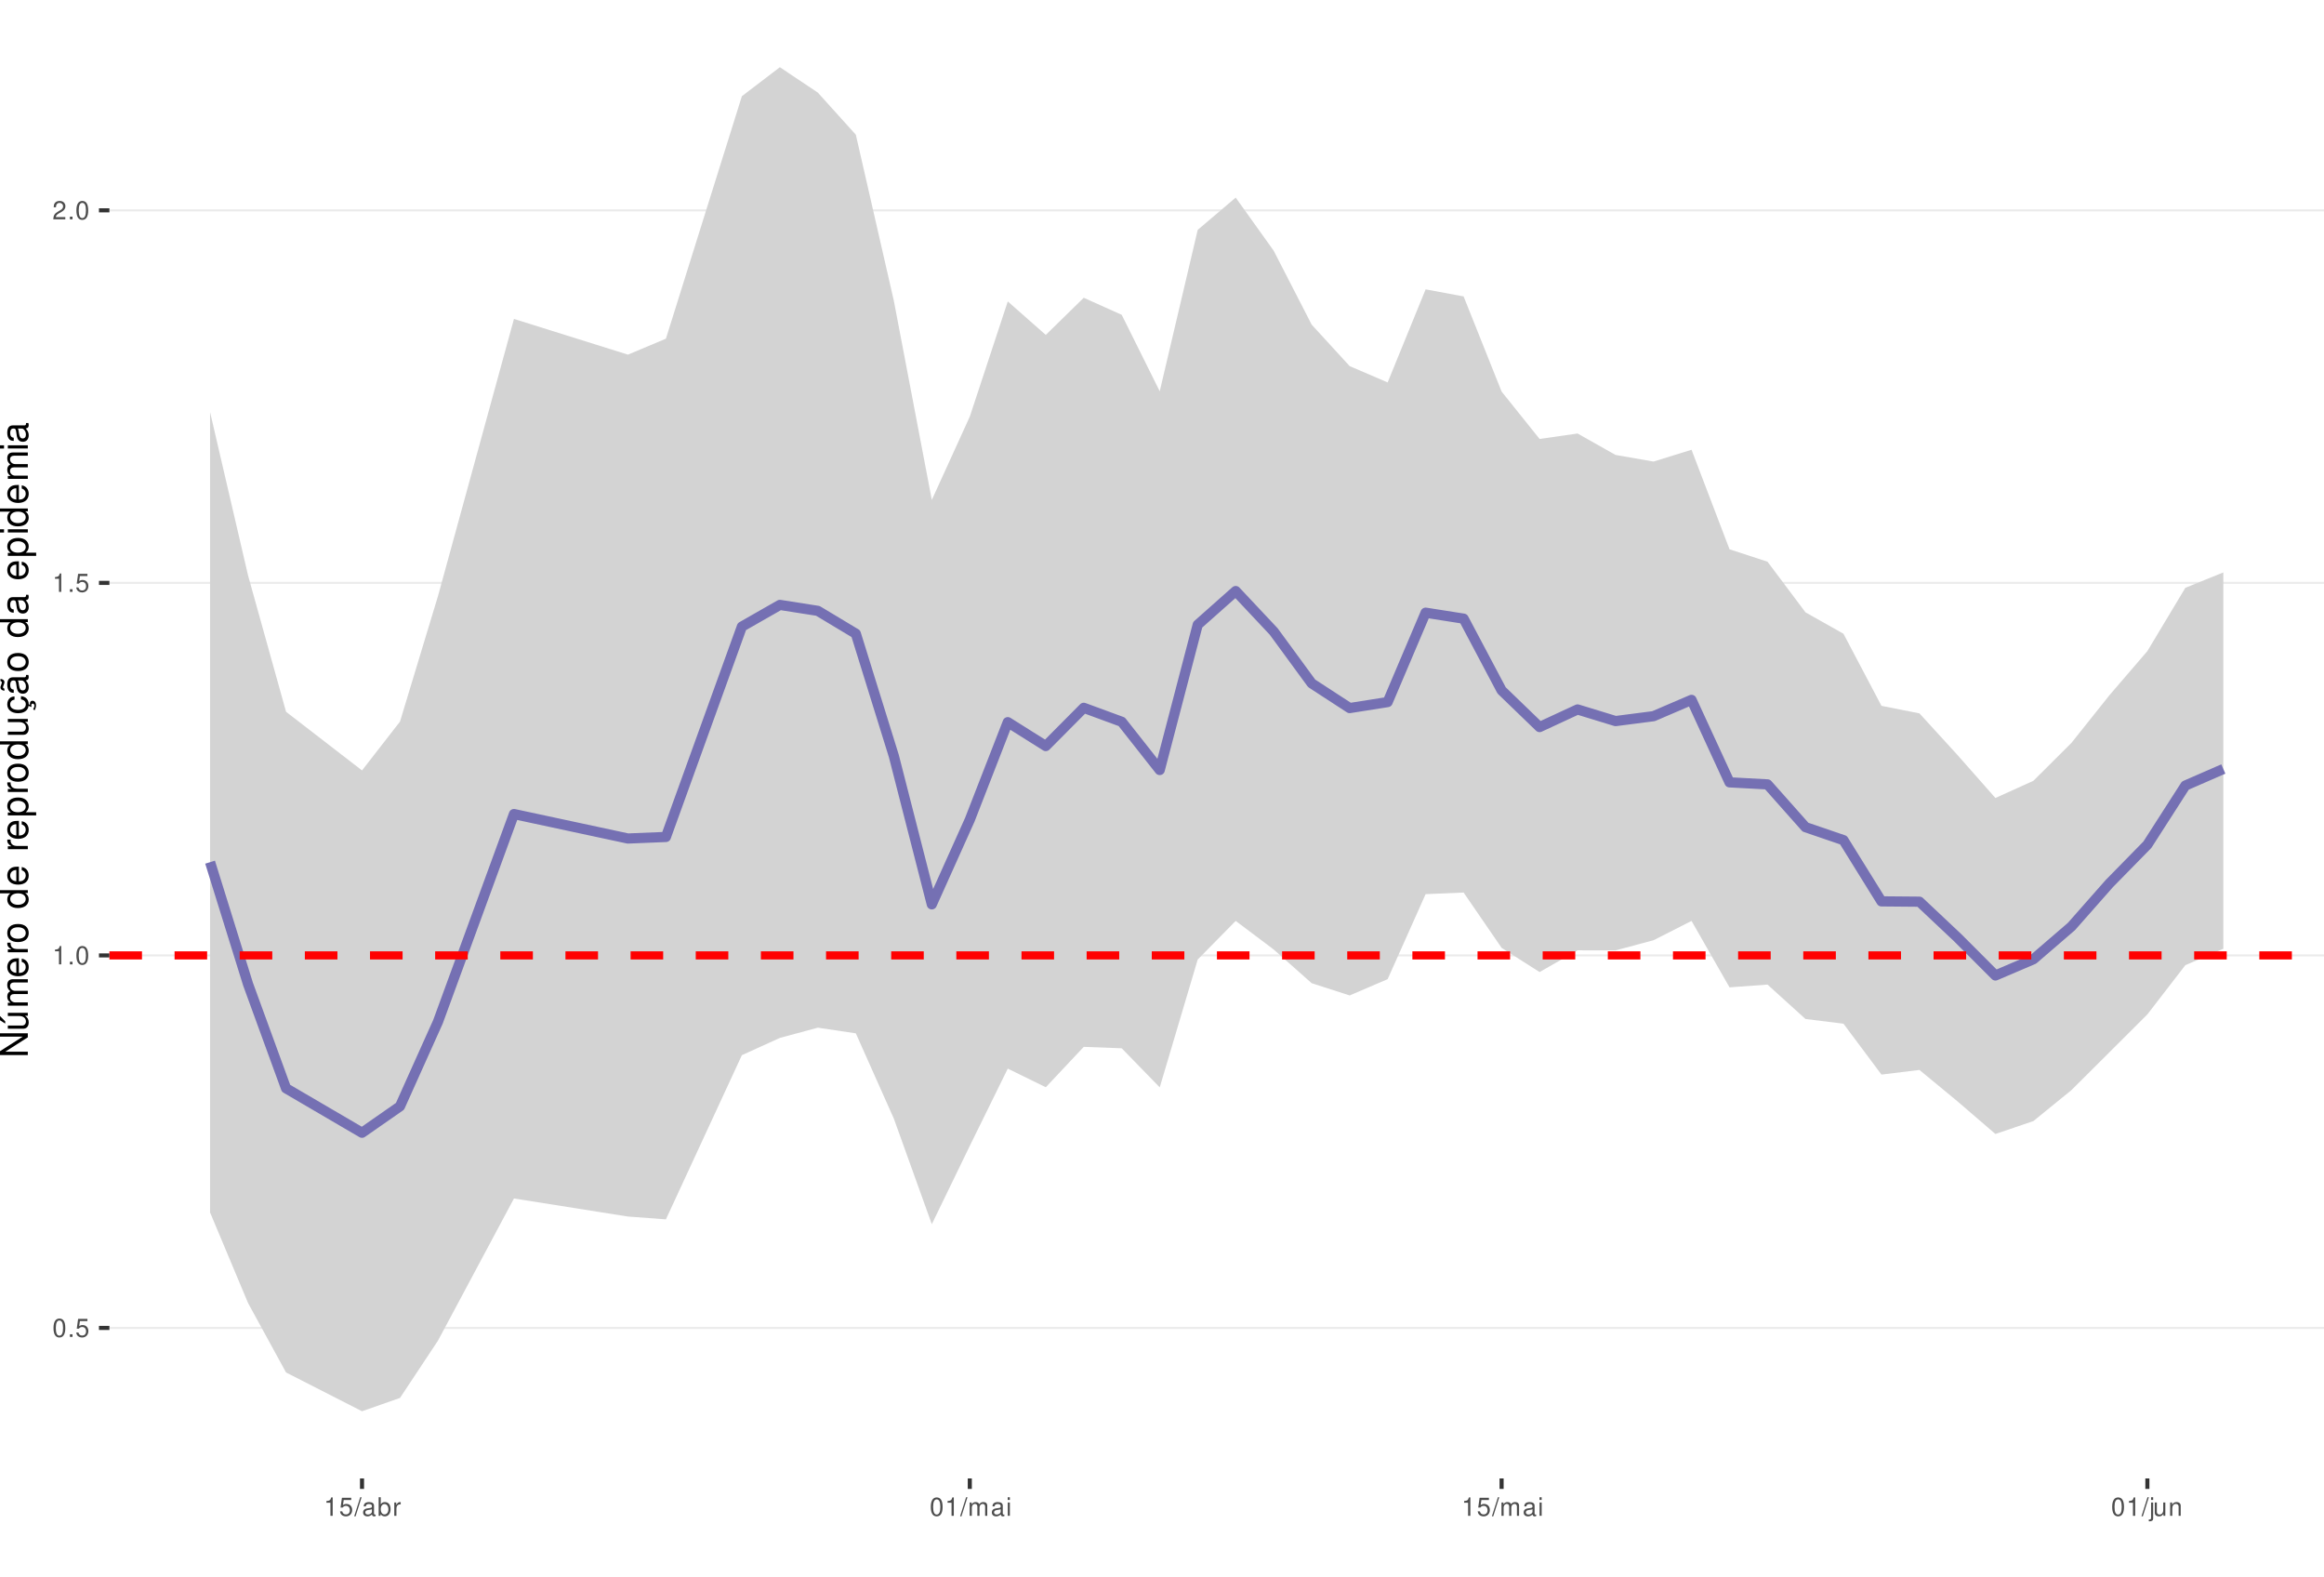
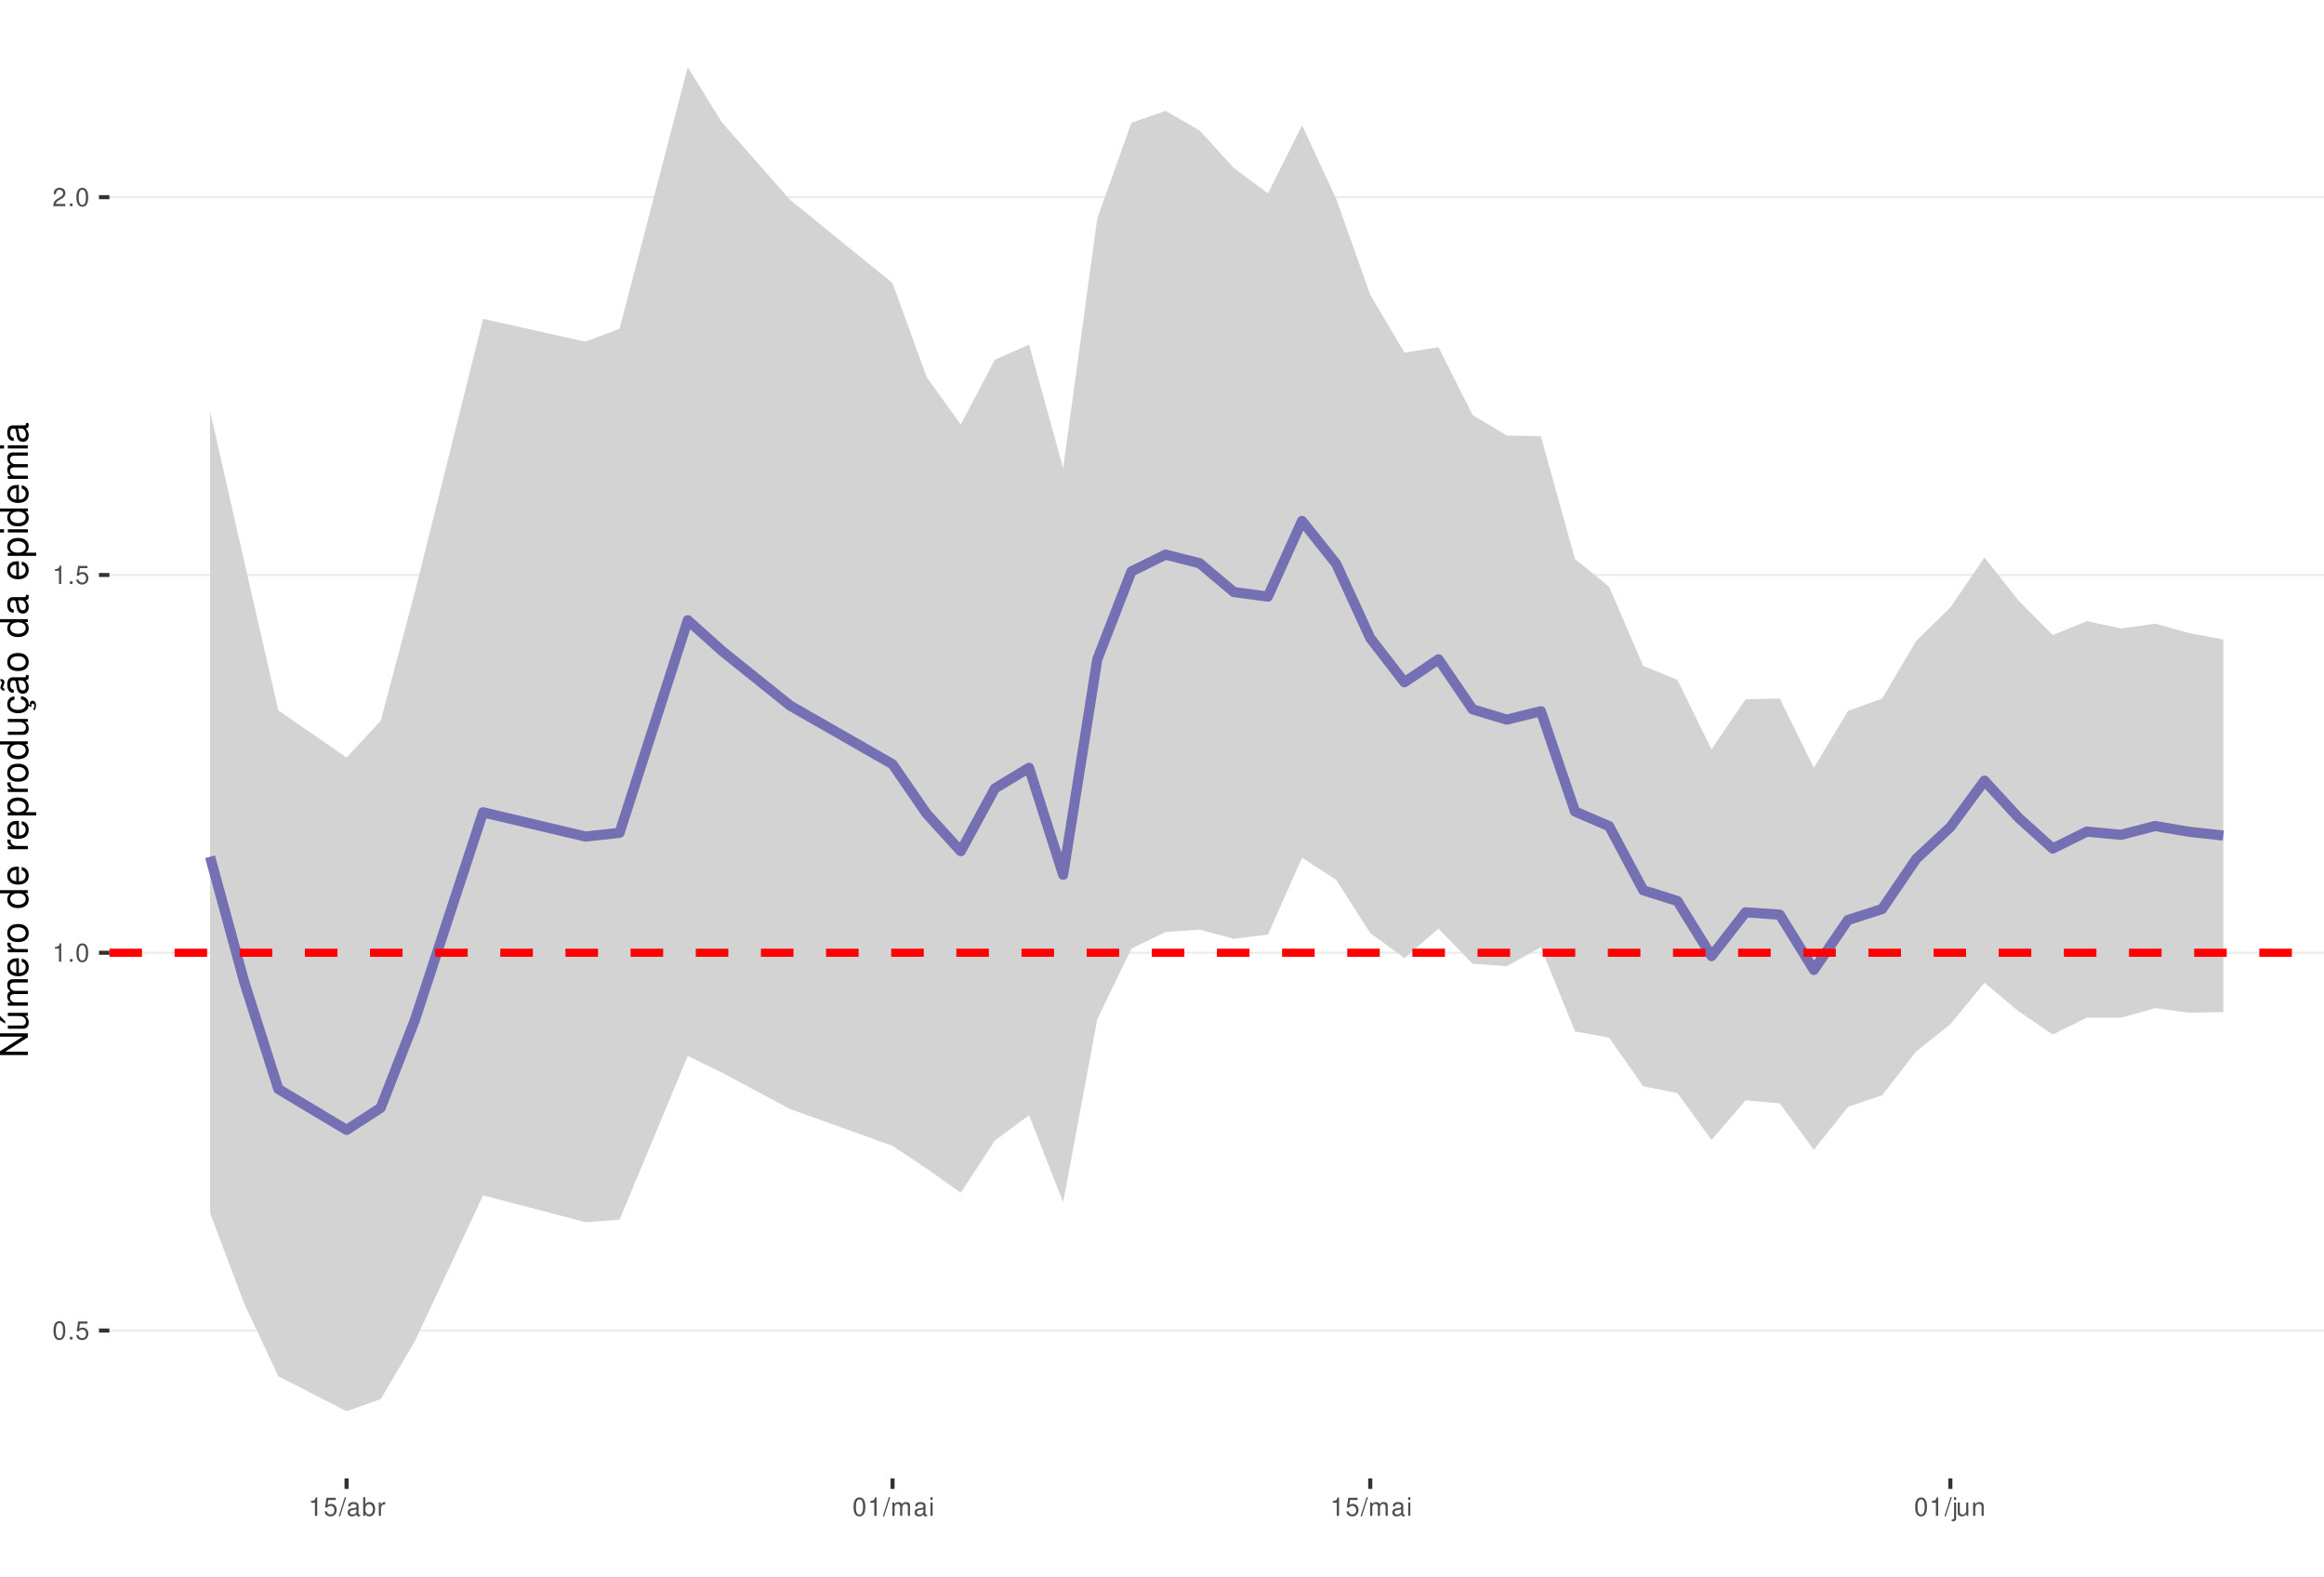
<svg xmlns="http://www.w3.org/2000/svg" xmlns:xlink="http://www.w3.org/1999/xlink" width="609pt" height="413pt" viewBox="0 0 609 413" version="1.1">
  <defs>
    <g>
      <symbol overflow="visible" id="glyph0-0">
        <path style="stroke:none;" d="" />
      </symbol>
      <symbol overflow="visible" id="glyph0-1">
        <path style="stroke:none;" d="M 1.828 -4.812 C 1.391 -4.812 0.984 -4.609 0.75 -4.281 C 0.438 -3.859 0.281 -3.219 0.281 -2.328 C 0.281 -0.703 0.812 0.156 1.828 0.156 C 2.828 0.156 3.375 -0.703 3.375 -2.297 C 3.375 -3.219 3.234 -3.844 2.922 -4.281 C 2.672 -4.625 2.281 -4.812 1.828 -4.812 Z M 1.828 -4.297 C 2.469 -4.297 2.781 -3.641 2.781 -2.344 C 2.781 -0.969 2.469 -0.328 1.812 -0.328 C 1.203 -0.328 0.891 -1 0.891 -2.328 C 0.891 -3.641 1.203 -4.297 1.828 -4.297 Z M 1.828 -4.297 " />
      </symbol>
      <symbol overflow="visible" id="glyph0-2">
        <path style="stroke:none;" d="M 1.266 -0.688 L 0.578 -0.688 L 0.578 0 L 1.266 0 Z M 1.266 -0.688 " />
      </symbol>
      <symbol overflow="visible" id="glyph0-3">
        <path style="stroke:none;" d="M 3.172 -4.719 L 0.734 -4.719 L 0.375 -2.156 L 0.922 -2.156 C 1.188 -2.469 1.422 -2.594 1.797 -2.594 C 2.422 -2.594 2.812 -2.156 2.812 -1.453 C 2.812 -0.781 2.422 -0.359 1.781 -0.359 C 1.266 -0.359 0.953 -0.625 0.812 -1.156 L 0.234 -1.156 C 0.312 -0.766 0.375 -0.578 0.516 -0.406 C 0.781 -0.047 1.266 0.156 1.797 0.156 C 2.75 0.156 3.422 -0.547 3.422 -1.531 C 3.422 -2.469 2.797 -3.109 1.891 -3.109 C 1.562 -3.109 1.297 -3.016 1.016 -2.828 L 1.203 -4.141 L 3.172 -4.141 Z M 3.172 -4.719 " />
      </symbol>
      <symbol overflow="visible" id="glyph0-4">
        <path style="stroke:none;" d="M 1.719 -3.422 L 1.719 0 L 2.312 0 L 2.312 -4.812 L 1.922 -4.812 C 1.719 -4.078 1.578 -3.969 0.672 -3.859 L 0.672 -3.422 Z M 1.719 -3.422 " />
      </symbol>
      <symbol overflow="visible" id="glyph0-5">
        <path style="stroke:none;" d="M 3.375 -0.578 L 0.891 -0.578 C 0.938 -0.984 1.156 -1.234 1.734 -1.578 L 2.406 -1.953 C 3.062 -2.328 3.406 -2.812 3.406 -3.406 C 3.406 -3.812 3.234 -4.188 2.969 -4.438 C 2.688 -4.688 2.344 -4.812 1.891 -4.812 C 1.297 -4.812 0.844 -4.594 0.578 -4.188 C 0.422 -3.938 0.344 -3.641 0.328 -3.141 L 0.922 -3.141 C 0.938 -3.469 0.984 -3.672 1.062 -3.828 C 1.219 -4.125 1.516 -4.297 1.875 -4.297 C 2.406 -4.297 2.797 -3.906 2.797 -3.391 C 2.797 -3.016 2.578 -2.672 2.156 -2.438 L 1.547 -2.078 C 0.562 -1.516 0.281 -1.062 0.219 0 L 3.375 0 Z M 3.375 -0.578 " />
      </symbol>
      <symbol overflow="visible" id="glyph0-6">
        <path style="stroke:none;" d="M 1.531 -4.859 L -0.047 0.141 L 0.312 0.141 L 1.891 -4.859 Z M 1.531 -4.859 " />
      </symbol>
      <symbol overflow="visible" id="glyph0-7">
        <path style="stroke:none;" d="M 3.562 -0.328 C 3.5 -0.312 3.469 -0.312 3.438 -0.312 C 3.25 -0.312 3.141 -0.406 3.141 -0.578 L 3.141 -2.641 C 3.141 -3.25 2.688 -3.594 1.828 -3.594 C 1.312 -3.594 0.906 -3.438 0.672 -3.188 C 0.516 -3 0.453 -2.797 0.438 -2.453 L 0.984 -2.453 C 1.031 -2.875 1.297 -3.078 1.812 -3.078 C 2.312 -3.078 2.594 -2.891 2.594 -2.562 L 2.594 -2.406 C 2.578 -2.172 2.469 -2.078 2.016 -2.031 C 1.219 -1.922 1.109 -1.891 0.891 -1.812 C 0.484 -1.641 0.281 -1.328 0.281 -0.875 C 0.281 -0.25 0.719 0.156 1.422 0.156 C 1.859 0.156 2.219 0 2.609 -0.359 C 2.656 0 2.828 0.156 3.188 0.156 C 3.297 0.156 3.375 0.141 3.562 0.094 Z M 2.594 -1.094 C 2.594 -0.906 2.531 -0.797 2.375 -0.641 C 2.141 -0.438 1.875 -0.328 1.547 -0.328 C 1.109 -0.328 0.859 -0.547 0.859 -0.891 C 0.859 -1.266 1.094 -1.438 1.703 -1.531 C 2.297 -1.609 2.406 -1.641 2.594 -1.719 Z M 2.594 -1.094 " />
      </symbol>
      <symbol overflow="visible" id="glyph0-8">
        <path style="stroke:none;" d="M 0.359 -4.859 L 0.359 0 L 0.859 0 L 0.859 -0.453 C 1.125 -0.047 1.484 0.156 1.969 0.156 C 2.875 0.156 3.484 -0.594 3.484 -1.75 C 3.484 -2.891 2.922 -3.594 1.984 -3.594 C 1.516 -3.594 1.172 -3.406 0.906 -3.016 L 0.906 -4.859 Z M 1.891 -3.062 C 2.5 -3.062 2.906 -2.531 2.906 -1.703 C 2.906 -0.906 2.484 -0.359 1.891 -0.359 C 1.297 -0.359 0.906 -0.906 0.906 -1.719 C 0.906 -2.531 1.297 -3.062 1.891 -3.062 Z M 1.891 -3.062 " />
      </symbol>
      <symbol overflow="visible" id="glyph0-9">
        <path style="stroke:none;" d="M 0.453 -3.484 L 0.453 0 L 1.016 0 L 1.016 -1.812 C 1.031 -2.656 1.375 -3.016 2.141 -3 L 2.141 -3.562 C 2.047 -3.578 1.984 -3.594 1.922 -3.594 C 1.562 -3.594 1.297 -3.375 0.969 -2.859 L 0.969 -3.484 Z M 0.453 -3.484 " />
      </symbol>
      <symbol overflow="visible" id="glyph0-10">
        <path style="stroke:none;" d="M 0.469 -3.484 L 0.469 0 L 1.031 0 L 1.031 -2.188 C 1.031 -2.703 1.391 -3.109 1.844 -3.109 C 2.25 -3.109 2.484 -2.844 2.484 -2.406 L 2.484 0 L 3.047 0 L 3.047 -2.188 C 3.047 -2.703 3.422 -3.109 3.875 -3.109 C 4.266 -3.109 4.516 -2.844 4.516 -2.406 L 4.516 0 L 5.078 0 L 5.078 -2.609 C 5.078 -3.234 4.719 -3.594 4.062 -3.594 C 3.594 -3.594 3.312 -3.453 2.984 -3.062 C 2.781 -3.422 2.5 -3.594 2.047 -3.594 C 1.578 -3.594 1.266 -3.422 0.984 -3 L 0.984 -3.484 Z M 0.469 -3.484 " />
      </symbol>
      <symbol overflow="visible" id="glyph0-11">
        <path style="stroke:none;" d="M 1 -3.484 L 0.453 -3.484 L 0.453 0 L 1 0 Z M 1 -4.859 L 0.438 -4.859 L 0.438 -4.156 L 1 -4.156 Z M 1 -4.859 " />
      </symbol>
      <symbol overflow="visible" id="glyph0-12">
        <path style="stroke:none;" d="M 0.469 -3.484 L 0.469 0.5 C 0.469 0.859 0.359 0.969 0.016 0.969 C -0.031 0.969 -0.047 0.969 -0.125 0.953 L -0.125 1.438 C -0.047 1.438 -0.016 1.453 0.062 1.453 C 0.688 1.453 1.016 1.203 1.016 0.719 L 1.016 -3.484 Z M 1.016 -4.859 L 0.469 -4.859 L 0.469 -4.156 L 1.016 -4.156 Z M 1.016 -4.859 " />
      </symbol>
      <symbol overflow="visible" id="glyph0-13">
        <path style="stroke:none;" d="M 3.203 0 L 3.203 -3.484 L 2.656 -3.484 L 2.656 -1.516 C 2.656 -0.797 2.281 -0.328 1.703 -0.328 C 1.266 -0.328 0.984 -0.594 0.984 -1.016 L 0.984 -3.484 L 0.438 -3.484 L 0.438 -0.797 C 0.438 -0.219 0.859 0.156 1.547 0.156 C 2.062 0.156 2.391 -0.031 2.703 -0.484 L 2.703 0 Z M 3.203 0 " />
      </symbol>
      <symbol overflow="visible" id="glyph0-14">
        <path style="stroke:none;" d="M 0.469 -3.484 L 0.469 0 L 1.031 0 L 1.031 -1.922 C 1.031 -2.641 1.391 -3.109 1.969 -3.109 C 2.406 -3.109 2.688 -2.828 2.688 -2.422 L 2.688 0 L 3.234 0 L 3.234 -2.641 C 3.234 -3.219 2.812 -3.594 2.141 -3.594 C 1.625 -3.594 1.281 -3.391 0.984 -2.906 L 0.984 -3.484 Z M 0.469 -3.484 " />
      </symbol>
      <symbol overflow="visible" id="glyph1-0">
        <path style="stroke:none;" d="" />
      </symbol>
      <symbol overflow="visible" id="glyph1-1">
        <path style="stroke:none;" d="M -7.297 -6.453 L -7.297 -5.578 L -1.328 -5.578 L -7.297 -1.766 L -7.297 -0.766 L 0 -0.766 L 0 -1.641 L -5.906 -1.641 L 0 -5.406 L 0 -6.453 Z M -7.297 -6.453 " />
      </symbol>
      <symbol overflow="visible" id="glyph1-2">
        <path style="stroke:none;" d="M 0 -4.812 L -5.234 -4.812 L -5.234 -3.984 L -2.266 -3.984 C -1.203 -3.984 -0.5 -3.438 -0.5 -2.562 C -0.5 -1.906 -0.906 -1.484 -1.531 -1.484 L -5.234 -1.484 L -5.234 -0.656 L -1.203 -0.656 C -0.328 -0.656 0.234 -1.297 0.234 -2.312 C 0.234 -3.094 -0.047 -3.578 -0.734 -4.062 L 0 -4.062 Z M -7.406 -2.953 L -5.922 -2 L -5.922 -2.594 L -7.406 -4.094 Z M -7.406 -2.953 " />
      </symbol>
      <symbol overflow="visible" id="glyph1-3">
        <path style="stroke:none;" d="M -5.234 -0.703 L 0 -0.703 L 0 -1.547 L -3.297 -1.547 C -4.047 -1.547 -4.656 -2.094 -4.656 -2.766 C -4.656 -3.391 -4.281 -3.734 -3.609 -3.734 L 0 -3.734 L 0 -4.578 L -3.297 -4.578 C -4.047 -4.578 -4.656 -5.125 -4.656 -5.812 C -4.656 -6.422 -4.266 -6.781 -3.609 -6.781 L 0 -6.781 L 0 -7.625 L -3.938 -7.625 C -4.875 -7.625 -5.391 -7.078 -5.391 -6.094 C -5.391 -5.406 -5.188 -4.984 -4.594 -4.484 C -5.156 -4.188 -5.391 -3.766 -5.391 -3.078 C -5.391 -2.375 -5.125 -1.906 -4.5 -1.469 L -5.234 -1.469 Z M -5.234 -0.703 " />
      </symbol>
      <symbol overflow="visible" id="glyph1-4">
        <path style="stroke:none;" d="M -2.344 -5.125 C -3.141 -5.125 -3.625 -5.062 -4.016 -4.922 C -4.875 -4.578 -5.391 -3.781 -5.391 -2.797 C -5.391 -1.344 -4.281 -0.406 -2.547 -0.406 C -0.812 -0.406 0.234 -1.297 0.234 -2.781 C 0.234 -3.984 -0.453 -4.812 -1.594 -5.016 L -1.594 -4.188 C -0.906 -3.953 -0.547 -3.484 -0.547 -2.812 C -0.547 -2.281 -0.781 -1.828 -1.219 -1.547 C -1.516 -1.344 -1.812 -1.281 -2.344 -1.266 Z M -3.016 -1.297 C -3.984 -1.359 -4.625 -1.953 -4.625 -2.797 C -4.625 -3.641 -3.953 -4.234 -3.016 -4.234 Z M -3.016 -1.297 " />
      </symbol>
      <symbol overflow="visible" id="glyph1-5">
        <path style="stroke:none;" d="M -5.234 -0.688 L 0 -0.688 L 0 -1.531 L -2.719 -1.531 C -3.984 -1.547 -4.547 -2.062 -4.516 -3.203 L -5.359 -3.203 C -5.375 -3.062 -5.391 -2.984 -5.391 -2.891 C -5.391 -2.344 -5.062 -1.938 -4.297 -1.453 L -5.234 -1.453 Z M -5.234 -0.688 " />
      </symbol>
      <symbol overflow="visible" id="glyph1-6">
        <path style="stroke:none;" d="M -5.391 -2.719 C -5.391 -1.234 -4.344 -0.359 -2.578 -0.359 C -0.812 -0.359 0.234 -1.234 0.234 -2.734 C 0.234 -4.203 -0.812 -5.094 -2.547 -5.094 C -4.359 -5.094 -5.391 -4.234 -5.391 -2.719 Z M -4.625 -2.734 C -4.625 -3.672 -3.844 -4.234 -2.547 -4.234 C -1.312 -4.234 -0.547 -3.656 -0.547 -2.734 C -0.547 -1.797 -1.312 -1.234 -2.578 -1.234 C -3.844 -1.234 -4.625 -1.797 -4.625 -2.734 Z M -4.625 -2.734 " />
      </symbol>
      <symbol overflow="visible" id="glyph1-7">
        <path style="stroke:none;" d="" />
      </symbol>
      <symbol overflow="visible" id="glyph1-8">
        <path style="stroke:none;" d="M -7.297 -4.953 L -7.297 -4.125 L -4.578 -4.125 C -5.109 -3.766 -5.391 -3.203 -5.391 -2.516 C -5.391 -1.156 -4.297 -0.266 -2.625 -0.266 C -0.859 -0.266 0.234 -1.125 0.234 -2.547 C 0.234 -3.266 -0.047 -3.766 -0.688 -4.203 L 0 -4.203 L 0 -4.953 Z M -4.609 -2.656 C -4.609 -3.547 -3.812 -4.125 -2.562 -4.125 C -1.344 -4.125 -0.547 -3.547 -0.547 -2.656 C -0.547 -1.734 -1.359 -1.125 -2.578 -1.125 C -3.797 -1.125 -4.609 -1.734 -4.609 -2.656 Z M -4.609 -2.656 " />
      </symbol>
      <symbol overflow="visible" id="glyph1-9">
        <path style="stroke:none;" d="M 2.188 -0.547 L 2.188 -1.375 L -0.547 -1.375 C -0.016 -1.812 0.234 -2.312 0.234 -2.984 C 0.234 -4.344 -0.859 -5.234 -2.531 -5.234 C -4.297 -5.234 -5.391 -4.375 -5.391 -2.984 C -5.391 -2.266 -5.062 -1.703 -4.453 -1.312 L -5.234 -1.312 L -5.234 -0.547 Z M -4.609 -2.844 C -4.609 -3.766 -3.797 -4.359 -2.547 -4.359 C -1.359 -4.359 -0.547 -3.75 -0.547 -2.844 C -0.547 -1.953 -1.344 -1.375 -2.578 -1.375 C -3.812 -1.375 -4.609 -1.953 -4.609 -2.844 Z M -4.609 -2.844 " />
      </symbol>
      <symbol overflow="visible" id="glyph1-10">
        <path style="stroke:none;" d="M 0 -4.812 L -5.234 -4.812 L -5.234 -3.984 L -2.266 -3.984 C -1.203 -3.984 -0.5 -3.438 -0.5 -2.562 C -0.5 -1.906 -0.906 -1.484 -1.531 -1.484 L -5.234 -1.484 L -5.234 -0.656 L -1.203 -0.656 C -0.328 -0.656 0.234 -1.297 0.234 -2.312 C 0.234 -3.094 -0.047 -3.578 -0.734 -4.062 L 0 -4.062 Z M 0 -4.812 " />
      </symbol>
      <symbol overflow="visible" id="glyph1-11">
        <path style="stroke:none;" d="M 0.234 -2.641 C 0.234 -3.875 -0.547 -4.703 -1.797 -4.766 L -1.797 -3.938 C -0.953 -3.797 -0.531 -3.359 -0.531 -2.656 C -0.531 -1.734 -1.281 -1.188 -2.516 -1.188 C -3.844 -1.188 -4.625 -1.719 -4.625 -2.625 C -4.625 -3.328 -4.203 -3.766 -3.484 -3.875 L -3.484 -4.703 C -3.984 -4.672 -4.312 -4.562 -4.609 -4.359 C -5.094 -4 -5.391 -3.375 -5.391 -2.641 C -5.391 -1.219 -4.266 -0.312 -2.531 -0.312 C -1.469 -0.312 -0.625 -0.672 -0.156 -1.312 C 0.047 -1.594 0.125 -1.812 0.203 -2.25 L 0.922 -1.938 L 0.984 -2.062 C 0.938 -2.188 0.906 -2.25 0.906 -2.375 C 0.906 -2.656 1.047 -2.828 1.281 -2.828 C 1.547 -2.828 1.734 -2.594 1.734 -2.297 C 1.734 -2.031 1.672 -1.844 1.438 -1.406 L 1.406 -1.312 L 1.812 -1.094 C 2.078 -1.75 2.141 -1.953 2.141 -2.344 C 2.141 -3.109 1.781 -3.578 1.203 -3.578 C 0.781 -3.578 0.547 -3.297 0.547 -2.797 C 0.547 -2.703 0.547 -2.641 0.562 -2.516 Z M 0.234 -2.641 " />
      </symbol>
      <symbol overflow="visible" id="glyph1-12">
        <path style="stroke:none;" d="M -0.484 -5.344 C -0.469 -5.266 -0.469 -5.219 -0.469 -5.172 C -0.469 -4.875 -0.625 -4.719 -0.875 -4.719 L -3.953 -4.719 C -4.891 -4.719 -5.391 -4.047 -5.391 -2.75 C -5.391 -1.984 -5.172 -1.375 -4.781 -1.016 C -4.516 -0.766 -4.203 -0.672 -3.688 -0.656 L -3.688 -1.484 C -4.328 -1.562 -4.625 -1.938 -4.625 -2.719 C -4.625 -3.484 -4.344 -3.891 -3.844 -3.891 L -3.625 -3.891 C -3.266 -3.875 -3.125 -3.703 -3.047 -3.016 C -2.891 -1.844 -2.844 -1.656 -2.719 -1.344 C -2.453 -0.734 -2 -0.422 -1.312 -0.422 C -0.375 -0.422 0.234 -1.078 0.234 -2.141 C 0.234 -2.797 0 -3.328 -0.547 -3.922 C 0 -3.984 0.234 -4.234 0.234 -4.781 C 0.234 -4.953 0.203 -5.062 0.141 -5.344 Z M -1.656 -3.891 C -1.375 -3.891 -1.203 -3.812 -0.969 -3.562 C -0.656 -3.219 -0.5 -2.812 -0.5 -2.312 C -0.5 -1.672 -0.812 -1.297 -1.344 -1.297 C -1.891 -1.297 -2.172 -1.656 -2.297 -2.547 C -2.422 -3.438 -2.453 -3.609 -2.594 -3.891 Z M -7.172 -3.75 C -6.922 -3.672 -6.812 -3.547 -6.812 -3.375 C -6.812 -3.25 -6.875 -2.984 -6.984 -2.734 C -7.156 -2.312 -7.172 -2.25 -7.172 -2.047 C -7.172 -1.594 -6.797 -1.297 -6.141 -1.188 L -6.141 -1.766 C -6.375 -1.812 -6.5 -1.938 -6.5 -2.094 C -6.5 -2.203 -6.469 -2.344 -6.375 -2.578 C -6.156 -3.156 -6.125 -3.234 -6.125 -3.438 C -6.125 -3.922 -6.484 -4.219 -7.172 -4.312 Z M -7.172 -3.75 " />
      </symbol>
      <symbol overflow="visible" id="glyph1-13">
        <path style="stroke:none;" d="M -0.484 -5.344 C -0.469 -5.266 -0.469 -5.219 -0.469 -5.172 C -0.469 -4.875 -0.625 -4.719 -0.875 -4.719 L -3.953 -4.719 C -4.891 -4.719 -5.391 -4.047 -5.391 -2.75 C -5.391 -1.984 -5.172 -1.375 -4.781 -1.016 C -4.516 -0.766 -4.203 -0.672 -3.688 -0.656 L -3.688 -1.484 C -4.328 -1.562 -4.625 -1.938 -4.625 -2.719 C -4.625 -3.484 -4.344 -3.891 -3.844 -3.891 L -3.625 -3.891 C -3.266 -3.875 -3.125 -3.703 -3.047 -3.016 C -2.891 -1.844 -2.844 -1.656 -2.719 -1.344 C -2.453 -0.734 -2 -0.422 -1.312 -0.422 C -0.375 -0.422 0.234 -1.078 0.234 -2.141 C 0.234 -2.797 0 -3.328 -0.547 -3.922 C 0 -3.984 0.234 -4.234 0.234 -4.781 C 0.234 -4.953 0.203 -5.062 0.141 -5.344 Z M -1.656 -3.891 C -1.375 -3.891 -1.203 -3.812 -0.969 -3.562 C -0.656 -3.219 -0.5 -2.812 -0.5 -2.312 C -0.5 -1.672 -0.812 -1.297 -1.344 -1.297 C -1.891 -1.297 -2.172 -1.656 -2.297 -2.547 C -2.422 -3.438 -2.453 -3.609 -2.594 -3.891 Z M -1.656 -3.891 " />
      </symbol>
      <symbol overflow="visible" id="glyph1-14">
        <path style="stroke:none;" d="M -5.234 -1.5 L -5.234 -0.672 L 0 -0.672 L 0 -1.5 Z M -7.297 -1.5 L -7.297 -0.656 L -6.234 -0.656 L -6.234 -1.5 Z M -7.297 -1.5 " />
      </symbol>
    </g>
    <clipPath id="clip1">
      <path d="M 28.672 0 L 609 0 L 609 387.328 L 28.672 387.328 Z M 28.672 0 " />
    </clipPath>
    <clipPath id="clip2">
-       <path d="M 28.672 347 L 609 347 L 609 349 L 28.672 349 Z M 28.672 347 " />
+       <path d="M 28.672 348 L 609 348 L 609 349 L 28.672 349 Z M 28.672 348 " />
    </clipPath>
    <clipPath id="clip3">
-       <path d="M 28.672 250 L 609 250 L 609 251 L 28.672 251 Z M 28.672 250 " />
+       <path d="M 28.672 249 L 609 249 L 609 250 L 28.672 250 Z M 28.672 249 " />
    </clipPath>
    <clipPath id="clip4">
-       <path d="M 28.672 152 L 609 152 L 609 153 L 28.672 153 Z M 28.672 152 " />
+       <path d="M 28.672 150 L 609 150 L 609 151 L 28.672 151 Z M 28.672 150 " />
    </clipPath>
    <clipPath id="clip5">
-       <path d="M 28.672 54 L 609 54 L 609 56 L 28.672 56 Z M 28.672 54 " />
+       <path d="M 28.672 51 L 609 51 L 609 52 L 28.672 52 Z M 28.672 51 " />
    </clipPath>
    <clipPath id="clip6">
-       <path d="M 28.672 249 L 609 249 L 609 252 L 28.672 252 Z M 28.672 249 " />
+       <path d="M 28.672 248 L 609 248 L 609 251 L 28.672 251 Z M 28.672 248 " />
    </clipPath>
  </defs>
  <g id="surface11">
    <rect x="0" y="0" width="609" height="413" style="fill:rgb(100%,100%,100%);fill-opacity:1;stroke:none;" />
    <rect x="0" y="0" width="609" height="413" style="fill:rgb(100%,100%,100%);fill-opacity:1;stroke:none;" />
    <path style="fill:none;stroke-width:1.067;stroke-linecap:round;stroke-linejoin:round;stroke:rgb(100%,100%,100%);stroke-opacity:1;stroke-miterlimit:10;" d="M 0 413 L 609 413 L 609 0 L 0 0 Z M 0 413 " />
    <g clip-path="url(#clip1)" clip-rule="nonzero">
      <path style=" stroke:none;fill-rule:nonzero;fill:rgb(100%,100%,100%);fill-opacity:1;" d="M 28.672 387.328 L 609 387.328 L 609 0 L 28.672 0 Z M 28.672 387.328 " />
    </g>
    <g clip-path="url(#clip2)" clip-rule="nonzero">
-       <path style="fill:none;stroke-width:0.533;stroke-linecap:butt;stroke-linejoin:round;stroke:rgb(92.157%,92.157%,92.157%);stroke-opacity:1;stroke-miterlimit:10;" d="M 28.672 347.898 L 609 347.898 " />
+       <path style="fill:none;stroke-width:0.533;stroke-linecap:butt;stroke-linejoin:round;stroke:rgb(92.157%,92.157%,92.157%);stroke-opacity:1;stroke-miterlimit:10;" d="M 28.672 348.574 L 609 348.574 " />
    </g>
    <g clip-path="url(#clip3)" clip-rule="nonzero">
-       <path style="fill:none;stroke-width:0.533;stroke-linecap:butt;stroke-linejoin:round;stroke:rgb(92.157%,92.157%,92.157%);stroke-opacity:1;stroke-miterlimit:10;" d="M 28.672 250.301 L 609 250.301 " />
+       <path style="fill:none;stroke-width:0.533;stroke-linecap:butt;stroke-linejoin:round;stroke:rgb(92.157%,92.157%,92.157%);stroke-opacity:1;stroke-miterlimit:10;" d="M 28.672 249.605 L 609 249.605 " />
    </g>
    <g clip-path="url(#clip4)" clip-rule="nonzero">
-       <path style="fill:none;stroke-width:0.533;stroke-linecap:butt;stroke-linejoin:round;stroke:rgb(92.157%,92.157%,92.157%);stroke-opacity:1;stroke-miterlimit:10;" d="M 28.672 152.703 L 609 152.703 " />
+       <path style="fill:none;stroke-width:0.533;stroke-linecap:butt;stroke-linejoin:round;stroke:rgb(92.157%,92.157%,92.157%);stroke-opacity:1;stroke-miterlimit:10;" d="M 28.672 150.633 L 609 150.633 " />
    </g>
    <g clip-path="url(#clip5)" clip-rule="nonzero">
-       <path style="fill:none;stroke-width:0.533;stroke-linecap:butt;stroke-linejoin:round;stroke:rgb(92.157%,92.157%,92.157%);stroke-opacity:1;stroke-miterlimit:10;" d="M 28.672 55.105 L 609 55.105 " />
-     </g>
-     <path style=" stroke:none;fill-rule:nonzero;fill:rgb(82.745%,82.745%,82.745%);fill-opacity:1;" d="M 55.051 107.965 L 65.004 150.766 L 74.957 186.473 L 94.867 201.836 L 104.82 189.039 L 114.773 156.16 L 134.684 83.555 L 164.547 92.91 L 174.5 88.73 L 194.41 25.199 L 204.363 17.605 L 214.316 24.262 L 224.27 35.293 L 234.227 78.789 L 244.18 130.973 L 254.133 109.145 L 264.086 78.969 L 274.043 87.742 L 283.996 78.008 L 293.949 82.484 L 303.906 102.512 L 313.859 60.219 L 323.812 51.77 L 333.766 65.68 L 343.723 85.051 L 353.676 95.914 L 363.629 100.191 L 373.582 75.805 L 383.539 77.66 L 393.492 102.582 L 403.445 114.996 L 413.398 113.57 L 423.355 119.188 L 433.309 120.922 L 443.262 117.828 L 453.219 143.902 L 463.172 147.156 L 473.125 160.426 L 483.078 166.031 L 493.035 184.918 L 502.988 186.891 L 512.941 197.781 L 522.895 209.059 L 532.852 204.551 L 542.805 194.637 L 552.758 182.156 L 562.715 170.574 L 572.668 153.992 L 582.621 149.965 L 582.621 248.559 L 572.668 252.852 L 562.715 265.75 L 552.758 275.688 L 542.805 285.598 L 532.852 293.695 L 522.895 297.086 L 512.941 288.523 L 502.988 280.305 L 493.035 281.52 L 483.078 268.191 L 473.125 266.957 L 463.172 257.945 L 453.219 258.668 L 443.262 241.262 L 433.309 246.324 L 423.355 248.984 L 413.398 248.965 L 403.445 254.664 L 393.492 248.324 L 383.539 233.832 L 373.582 234.246 L 363.629 256.52 L 353.676 260.789 L 343.723 257.578 L 333.766 248.75 L 323.812 241.262 L 313.859 251.375 L 303.906 284.867 L 293.949 274.633 L 283.996 274.258 L 274.043 284.84 L 264.086 279.957 L 254.133 300.195 L 244.18 320.719 L 234.227 293.051 L 224.27 270.719 L 214.316 269.23 L 204.363 271.914 L 194.41 276.434 L 174.5 319.449 L 164.547 318.711 L 134.684 313.98 L 114.773 351.219 L 104.82 366.23 L 94.867 369.723 L 74.957 359.562 L 65.004 341.371 L 55.051 317.645 Z M 55.051 107.965 " />
-     <path style="fill:none;stroke-width:2.667;stroke-linecap:butt;stroke-linejoin:round;stroke:rgb(45.882%,43.922%,70.196%);stroke-opacity:1;stroke-miterlimit:10;" d="M 55.051 225.871 L 65.004 257.848 L 74.957 285.117 L 94.867 296.762 L 104.82 289.832 L 114.773 267.676 L 134.684 213.27 L 164.547 219.676 L 174.5 219.266 L 194.41 164.16 L 204.363 158.473 L 214.316 160.035 L 224.27 166.016 L 234.227 198.051 L 244.18 236.922 L 254.133 214.762 L 264.086 189.195 L 274.043 195.453 L 283.996 185.434 L 293.949 189.094 L 303.906 201.727 L 313.859 163.676 L 323.812 154.844 L 333.766 165.434 L 343.723 179.027 L 353.676 185.5 L 363.629 183.93 L 373.582 160.512 L 383.539 162.078 L 393.492 180.867 L 403.445 190.477 L 413.398 185.863 L 423.355 188.91 L 433.309 187.625 L 443.262 183.355 L 453.219 204.961 L 463.172 205.496 L 473.125 216.703 L 483.078 220.102 L 493.035 236.141 L 502.988 236.227 L 512.941 245.598 L 522.895 255.555 L 532.852 251.305 L 542.805 242.738 L 552.758 231.461 L 562.715 221.305 L 572.668 205.805 L 582.621 201.465 " />
+       <path style="fill:none;stroke-width:0.533;stroke-linecap:butt;stroke-linejoin:round;stroke:rgb(92.157%,92.157%,92.157%);stroke-opacity:1;stroke-miterlimit:10;" d="M 28.672 51.66 L 609 51.66 " />
+     </g>
+     <path style=" stroke:none;fill-rule:nonzero;fill:rgb(82.745%,82.745%,82.745%);fill-opacity:1;" d="M 55.051 107.723 L 63.992 147.082 L 72.934 186.109 L 90.816 198.469 L 99.758 188.848 L 108.699 155.148 L 126.586 83.535 L 153.41 89.512 L 162.352 86.121 L 180.234 17.605 L 189.18 32.074 L 207.062 52.371 L 233.887 74.168 L 242.828 98.801 L 251.77 111.199 L 260.715 94.238 L 269.656 90.297 L 278.598 122.629 L 287.539 57.188 L 296.48 32.16 L 305.422 29.047 L 314.363 34.188 L 323.305 43.996 L 332.25 50.68 L 341.191 32.84 L 350.133 52.055 L 359.074 77.227 L 368.016 92.367 L 376.957 90.961 L 385.898 108.715 L 394.84 114.098 L 403.785 114.277 L 412.727 146.477 L 421.668 153.707 L 430.609 174.473 L 439.551 178.098 L 448.492 196.324 L 457.434 183.203 L 466.375 182.992 L 475.32 201.152 L 484.262 186.246 L 493.203 183.008 L 502.145 167.883 L 511.086 159.164 L 520.027 146.051 L 528.969 157.359 L 537.91 166.363 L 546.855 162.723 L 555.797 164.648 L 564.738 163.383 L 573.68 165.863 L 582.621 167.512 L 582.621 265.141 L 573.68 265.336 L 564.738 264.117 L 555.797 266.629 L 546.855 266.609 L 537.91 271.023 L 528.969 264.949 L 520.027 257.453 L 511.086 268.34 L 502.145 275.453 L 493.203 286.953 L 484.262 289.977 L 475.32 301.238 L 466.375 289.051 L 457.434 288.266 L 448.492 298.648 L 439.551 286.352 L 430.609 284.617 L 421.668 271.84 L 412.727 270.223 L 403.785 248.164 L 394.84 253.117 L 385.898 252.512 L 376.957 243.273 L 368.016 251.004 L 359.074 244.426 L 350.133 230.492 L 341.191 224.715 L 332.25 244.852 L 323.305 245.957 L 314.363 243.539 L 305.422 244.164 L 296.48 248.535 L 287.539 267.02 L 278.598 314.969 L 269.656 292.176 L 260.715 298.789 L 251.77 312.461 L 242.828 306.148 L 233.887 300.199 L 207.062 290.555 L 189.18 281.02 L 180.234 276.617 L 162.352 319.531 L 153.41 320.188 L 126.586 313.156 L 108.699 351.426 L 99.758 366.539 L 90.816 369.723 L 72.934 360.559 L 63.992 341.477 L 55.051 317.836 Z M 55.051 107.723 " />
+     <path style="fill:none;stroke-width:2.667;stroke-linecap:butt;stroke-linejoin:round;stroke:rgb(45.882%,43.922%,70.196%);stroke-opacity:1;stroke-miterlimit:10;" d="M 55.051 224.453 L 63.992 257.211 L 72.934 285.297 L 90.816 296.008 L 99.758 290.227 L 108.699 267.289 L 126.586 212.809 L 153.41 219.156 L 162.352 218.188 L 180.234 162.492 L 189.18 170.508 L 207.062 184.863 L 233.887 200.219 L 242.828 213.188 L 251.77 222.996 L 260.715 206.551 L 269.656 201.152 L 278.598 229.164 L 287.539 172.742 L 296.48 149.719 L 305.422 145.301 L 314.363 147.559 L 323.305 155.098 L 332.25 156.297 L 341.191 136.477 L 350.133 147.691 L 359.074 167.168 L 368.016 178.742 L 376.957 172.73 L 385.898 185.828 L 394.84 188.531 L 403.785 186.332 L 412.727 212.598 L 421.668 216.438 L 430.609 233.23 L 439.551 236.047 L 448.492 250.484 L 457.434 239.004 L 466.375 239.621 L 475.32 254.098 L 484.262 241.031 L 493.203 238.145 L 502.145 225.004 L 511.086 216.68 L 520.027 204.527 L 528.969 214.246 L 537.91 222.301 L 546.855 217.867 L 555.797 218.707 L 564.738 216.402 L 573.68 217.914 L 582.621 218.898 " />
    <g clip-path="url(#clip6)" clip-rule="nonzero">
-       <path style="fill:none;stroke-width:2.134;stroke-linecap:butt;stroke-linejoin:round;stroke:rgb(100%,0%,0%);stroke-opacity:1;stroke-dasharray:8.536,8.536;stroke-miterlimit:10;" d="M 28.672 250.301 L 609 250.301 " />
-     </g>
-     <g style="fill:rgb(30.196%,30.196%,30.196%);fill-opacity:1;">
-       <use xlink:href="#glyph0-1" x="13.738" y="350.246" />
-       <use xlink:href="#glyph0-2" x="17.738" y="350.246" />
-       <use xlink:href="#glyph0-3" x="19.738" y="350.246" />
-     </g>
-     <g style="fill:rgb(30.196%,30.196%,30.196%);fill-opacity:1;">
-       <use xlink:href="#glyph0-4" x="13.738" y="252.648" />
-       <use xlink:href="#glyph0-2" x="17.738" y="252.648" />
-       <use xlink:href="#glyph0-1" x="19.738" y="252.648" />
-     </g>
-     <g style="fill:rgb(30.196%,30.196%,30.196%);fill-opacity:1;">
-       <use xlink:href="#glyph0-4" x="13.738" y="155.051" />
-       <use xlink:href="#glyph0-2" x="17.738" y="155.051" />
-       <use xlink:href="#glyph0-3" x="19.738" y="155.051" />
-     </g>
-     <g style="fill:rgb(30.196%,30.196%,30.196%);fill-opacity:1;">
-       <use xlink:href="#glyph0-5" x="13.738" y="57.453" />
-       <use xlink:href="#glyph0-2" x="17.738" y="57.453" />
-       <use xlink:href="#glyph0-1" x="19.738" y="57.453" />
-     </g>
-     <path style="fill:none;stroke-width:1.067;stroke-linecap:butt;stroke-linejoin:round;stroke:rgb(20%,20%,20%);stroke-opacity:1;stroke-miterlimit:10;" d="M 25.93 347.898 L 28.672 347.898 " />
-     <path style="fill:none;stroke-width:1.067;stroke-linecap:butt;stroke-linejoin:round;stroke:rgb(20%,20%,20%);stroke-opacity:1;stroke-miterlimit:10;" d="M 25.93 250.301 L 28.672 250.301 " />
-     <path style="fill:none;stroke-width:1.067;stroke-linecap:butt;stroke-linejoin:round;stroke:rgb(20%,20%,20%);stroke-opacity:1;stroke-miterlimit:10;" d="M 25.93 152.703 L 28.672 152.703 " />
-     <path style="fill:none;stroke-width:1.067;stroke-linecap:butt;stroke-linejoin:round;stroke:rgb(20%,20%,20%);stroke-opacity:1;stroke-miterlimit:10;" d="M 25.93 55.105 L 28.672 55.105 " />
-     <path style="fill:none;stroke-width:1.067;stroke-linecap:butt;stroke-linejoin:round;stroke:rgb(20%,20%,20%);stroke-opacity:1;stroke-miterlimit:10;" d="M 94.867 390.07 L 94.867 387.328 " />
-     <path style="fill:none;stroke-width:1.067;stroke-linecap:butt;stroke-linejoin:round;stroke:rgb(20%,20%,20%);stroke-opacity:1;stroke-miterlimit:10;" d="M 254.133 390.07 L 254.133 387.328 " />
-     <path style="fill:none;stroke-width:1.067;stroke-linecap:butt;stroke-linejoin:round;stroke:rgb(20%,20%,20%);stroke-opacity:1;stroke-miterlimit:10;" d="M 393.492 390.07 L 393.492 387.328 " />
-     <path style="fill:none;stroke-width:1.067;stroke-linecap:butt;stroke-linejoin:round;stroke:rgb(20%,20%,20%);stroke-opacity:1;stroke-miterlimit:10;" d="M 562.715 390.07 L 562.715 387.328 " />
-     <g style="fill:rgb(30.196%,30.196%,30.196%);fill-opacity:1;">
-       <use xlink:href="#glyph0-4" x="84.867" y="397.109" />
-       <use xlink:href="#glyph0-3" x="88.867" y="397.109" />
-       <use xlink:href="#glyph0-6" x="92.867" y="397.109" />
-       <use xlink:href="#glyph0-7" x="94.867" y="397.109" />
-       <use xlink:href="#glyph0-8" x="98.867" y="397.109" />
-       <use xlink:href="#glyph0-9" x="102.867" y="397.109" />
-     </g>
-     <g style="fill:rgb(30.196%,30.196%,30.196%);fill-opacity:1;">
-       <use xlink:href="#glyph0-1" x="243.633" y="397.109" />
-       <use xlink:href="#glyph0-4" x="247.633" y="397.109" />
-       <use xlink:href="#glyph0-6" x="251.633" y="397.109" />
-       <use xlink:href="#glyph0-10" x="253.633" y="397.109" />
-       <use xlink:href="#glyph0-7" x="259.633" y="397.109" />
-       <use xlink:href="#glyph0-11" x="263.633" y="397.109" />
-     </g>
-     <g style="fill:rgb(30.196%,30.196%,30.196%);fill-opacity:1;">
-       <use xlink:href="#glyph0-4" x="382.992" y="397.109" />
-       <use xlink:href="#glyph0-3" x="386.992" y="397.109" />
-       <use xlink:href="#glyph0-6" x="390.992" y="397.109" />
-       <use xlink:href="#glyph0-10" x="392.992" y="397.109" />
-       <use xlink:href="#glyph0-7" x="398.992" y="397.109" />
-       <use xlink:href="#glyph0-11" x="402.992" y="397.109" />
-     </g>
-     <g style="fill:rgb(30.196%,30.196%,30.196%);fill-opacity:1;">
-       <use xlink:href="#glyph0-1" x="553.215" y="397.109" />
-       <use xlink:href="#glyph0-4" x="557.215" y="397.109" />
-       <use xlink:href="#glyph0-6" x="561.215" y="397.109" />
-       <use xlink:href="#glyph0-12" x="563.215" y="397.109" />
-       <use xlink:href="#glyph0-13" x="564.215" y="397.109" />
-       <use xlink:href="#glyph0-14" x="568.215" y="397.109" />
+       <path style="fill:none;stroke-width:2.134;stroke-linecap:butt;stroke-linejoin:round;stroke:rgb(100%,0%,0%);stroke-opacity:1;stroke-dasharray:8.536,8.536;stroke-miterlimit:10;" d="M 28.672 249.605 L 609 249.605 " />
+     </g>
+     <g style="fill:rgb(30.196%,30.196%,30.196%);fill-opacity:1;">
+       <use xlink:href="#glyph0-1" x="13.738" y="350.922" />
+       <use xlink:href="#glyph0-2" x="17.738" y="350.922" />
+       <use xlink:href="#glyph0-3" x="19.738" y="350.922" />
+     </g>
+     <g style="fill:rgb(30.196%,30.196%,30.196%);fill-opacity:1;">
+       <use xlink:href="#glyph0-4" x="13.738" y="251.953" />
+       <use xlink:href="#glyph0-2" x="17.738" y="251.953" />
+       <use xlink:href="#glyph0-1" x="19.738" y="251.953" />
+     </g>
+     <g style="fill:rgb(30.196%,30.196%,30.196%);fill-opacity:1;">
+       <use xlink:href="#glyph0-4" x="13.738" y="152.98" />
+       <use xlink:href="#glyph0-2" x="17.738" y="152.98" />
+       <use xlink:href="#glyph0-3" x="19.738" y="152.98" />
+     </g>
+     <g style="fill:rgb(30.196%,30.196%,30.196%);fill-opacity:1;">
+       <use xlink:href="#glyph0-5" x="13.738" y="54.008" />
+       <use xlink:href="#glyph0-2" x="17.738" y="54.008" />
+       <use xlink:href="#glyph0-1" x="19.738" y="54.008" />
+     </g>
+     <path style="fill:none;stroke-width:1.067;stroke-linecap:butt;stroke-linejoin:round;stroke:rgb(20%,20%,20%);stroke-opacity:1;stroke-miterlimit:10;" d="M 25.93 348.574 L 28.672 348.574 " />
+     <path style="fill:none;stroke-width:1.067;stroke-linecap:butt;stroke-linejoin:round;stroke:rgb(20%,20%,20%);stroke-opacity:1;stroke-miterlimit:10;" d="M 25.93 249.605 L 28.672 249.605 " />
+     <path style="fill:none;stroke-width:1.067;stroke-linecap:butt;stroke-linejoin:round;stroke:rgb(20%,20%,20%);stroke-opacity:1;stroke-miterlimit:10;" d="M 25.93 150.633 L 28.672 150.633 " />
+     <path style="fill:none;stroke-width:1.067;stroke-linecap:butt;stroke-linejoin:round;stroke:rgb(20%,20%,20%);stroke-opacity:1;stroke-miterlimit:10;" d="M 25.93 51.66 L 28.672 51.66 " />
+     <path style="fill:none;stroke-width:1.067;stroke-linecap:butt;stroke-linejoin:round;stroke:rgb(20%,20%,20%);stroke-opacity:1;stroke-miterlimit:10;" d="M 90.816 390.07 L 90.816 387.328 " />
+     <path style="fill:none;stroke-width:1.067;stroke-linecap:butt;stroke-linejoin:round;stroke:rgb(20%,20%,20%);stroke-opacity:1;stroke-miterlimit:10;" d="M 233.887 390.07 L 233.887 387.328 " />
+     <path style="fill:none;stroke-width:1.067;stroke-linecap:butt;stroke-linejoin:round;stroke:rgb(20%,20%,20%);stroke-opacity:1;stroke-miterlimit:10;" d="M 359.074 390.07 L 359.074 387.328 " />
+     <path style="fill:none;stroke-width:1.067;stroke-linecap:butt;stroke-linejoin:round;stroke:rgb(20%,20%,20%);stroke-opacity:1;stroke-miterlimit:10;" d="M 511.086 390.07 L 511.086 387.328 " />
+     <g style="fill:rgb(30.196%,30.196%,30.196%);fill-opacity:1;">
+       <use xlink:href="#glyph0-4" x="80.816" y="397.109" />
+       <use xlink:href="#glyph0-3" x="84.816" y="397.109" />
+       <use xlink:href="#glyph0-6" x="88.816" y="397.109" />
+       <use xlink:href="#glyph0-7" x="90.816" y="397.109" />
+       <use xlink:href="#glyph0-8" x="94.816" y="397.109" />
+       <use xlink:href="#glyph0-9" x="98.816" y="397.109" />
+     </g>
+     <g style="fill:rgb(30.196%,30.196%,30.196%);fill-opacity:1;">
+       <use xlink:href="#glyph0-1" x="223.387" y="397.109" />
+       <use xlink:href="#glyph0-4" x="227.387" y="397.109" />
+       <use xlink:href="#glyph0-6" x="231.387" y="397.109" />
+       <use xlink:href="#glyph0-10" x="233.387" y="397.109" />
+       <use xlink:href="#glyph0-7" x="239.387" y="397.109" />
+       <use xlink:href="#glyph0-11" x="243.387" y="397.109" />
+     </g>
+     <g style="fill:rgb(30.196%,30.196%,30.196%);fill-opacity:1;">
+       <use xlink:href="#glyph0-4" x="348.574" y="397.109" />
+       <use xlink:href="#glyph0-3" x="352.574" y="397.109" />
+       <use xlink:href="#glyph0-6" x="356.574" y="397.109" />
+       <use xlink:href="#glyph0-10" x="358.574" y="397.109" />
+       <use xlink:href="#glyph0-7" x="364.574" y="397.109" />
+       <use xlink:href="#glyph0-11" x="368.574" y="397.109" />
+     </g>
+     <g style="fill:rgb(30.196%,30.196%,30.196%);fill-opacity:1;">
+       <use xlink:href="#glyph0-1" x="501.586" y="397.109" />
+       <use xlink:href="#glyph0-4" x="505.586" y="397.109" />
+       <use xlink:href="#glyph0-6" x="509.586" y="397.109" />
+       <use xlink:href="#glyph0-12" x="511.586" y="397.109" />
+       <use xlink:href="#glyph0-13" x="512.586" y="397.109" />
+       <use xlink:href="#glyph0-14" x="516.586" y="397.109" />
    </g>
    <g style="fill:rgb(0%,0%,0%);fill-opacity:1;">
      <use xlink:href="#glyph1-1" x="7.29" y="277.164" />
      <use xlink:href="#glyph1-2" x="7.29" y="270.164" />
      <use xlink:href="#glyph1-3" x="7.29" y="264.164" />
      <use xlink:href="#glyph1-4" x="7.29" y="256.164" />
      <use xlink:href="#glyph1-5" x="7.29" y="250.164" />
      <use xlink:href="#glyph1-6" x="7.29" y="247.164" />
      <use xlink:href="#glyph1-7" x="7.29" y="241.164" />
      <use xlink:href="#glyph1-8" x="7.29" y="238.164" />
      <use xlink:href="#glyph1-4" x="7.29" y="232.164" />
      <use xlink:href="#glyph1-7" x="7.29" y="226.164" />
      <use xlink:href="#glyph1-5" x="7.29" y="223.164" />
      <use xlink:href="#glyph1-4" x="7.29" y="220.164" />
      <use xlink:href="#glyph1-9" x="7.29" y="214.164" />
      <use xlink:href="#glyph1-5" x="7.29" y="208.164" />
      <use xlink:href="#glyph1-6" x="7.29" y="205.164" />
      <use xlink:href="#glyph1-8" x="7.29" y="199.164" />
      <use xlink:href="#glyph1-10" x="7.29" y="193.164" />
      <use xlink:href="#glyph1-11" x="7.29" y="187.164" />
      <use xlink:href="#glyph1-12" x="7.29" y="182.164" />
      <use xlink:href="#glyph1-6" x="7.29" y="176.164" />
      <use xlink:href="#glyph1-7" x="7.29" y="170.164" />
      <use xlink:href="#glyph1-8" x="7.29" y="167.164" />
      <use xlink:href="#glyph1-13" x="7.29" y="161.164" />
      <use xlink:href="#glyph1-7" x="7.29" y="155.164" />
      <use xlink:href="#glyph1-4" x="7.29" y="152.164" />
      <use xlink:href="#glyph1-9" x="7.29" y="146.164" />
      <use xlink:href="#glyph1-14" x="7.29" y="140.164" />
      <use xlink:href="#glyph1-8" x="7.29" y="138.164" />
      <use xlink:href="#glyph1-4" x="7.29" y="132.164" />
      <use xlink:href="#glyph1-3" x="7.29" y="126.164" />
      <use xlink:href="#glyph1-14" x="7.29" y="118.164" />
      <use xlink:href="#glyph1-13" x="7.29" y="116.164" />
    </g>
  </g>
</svg>
